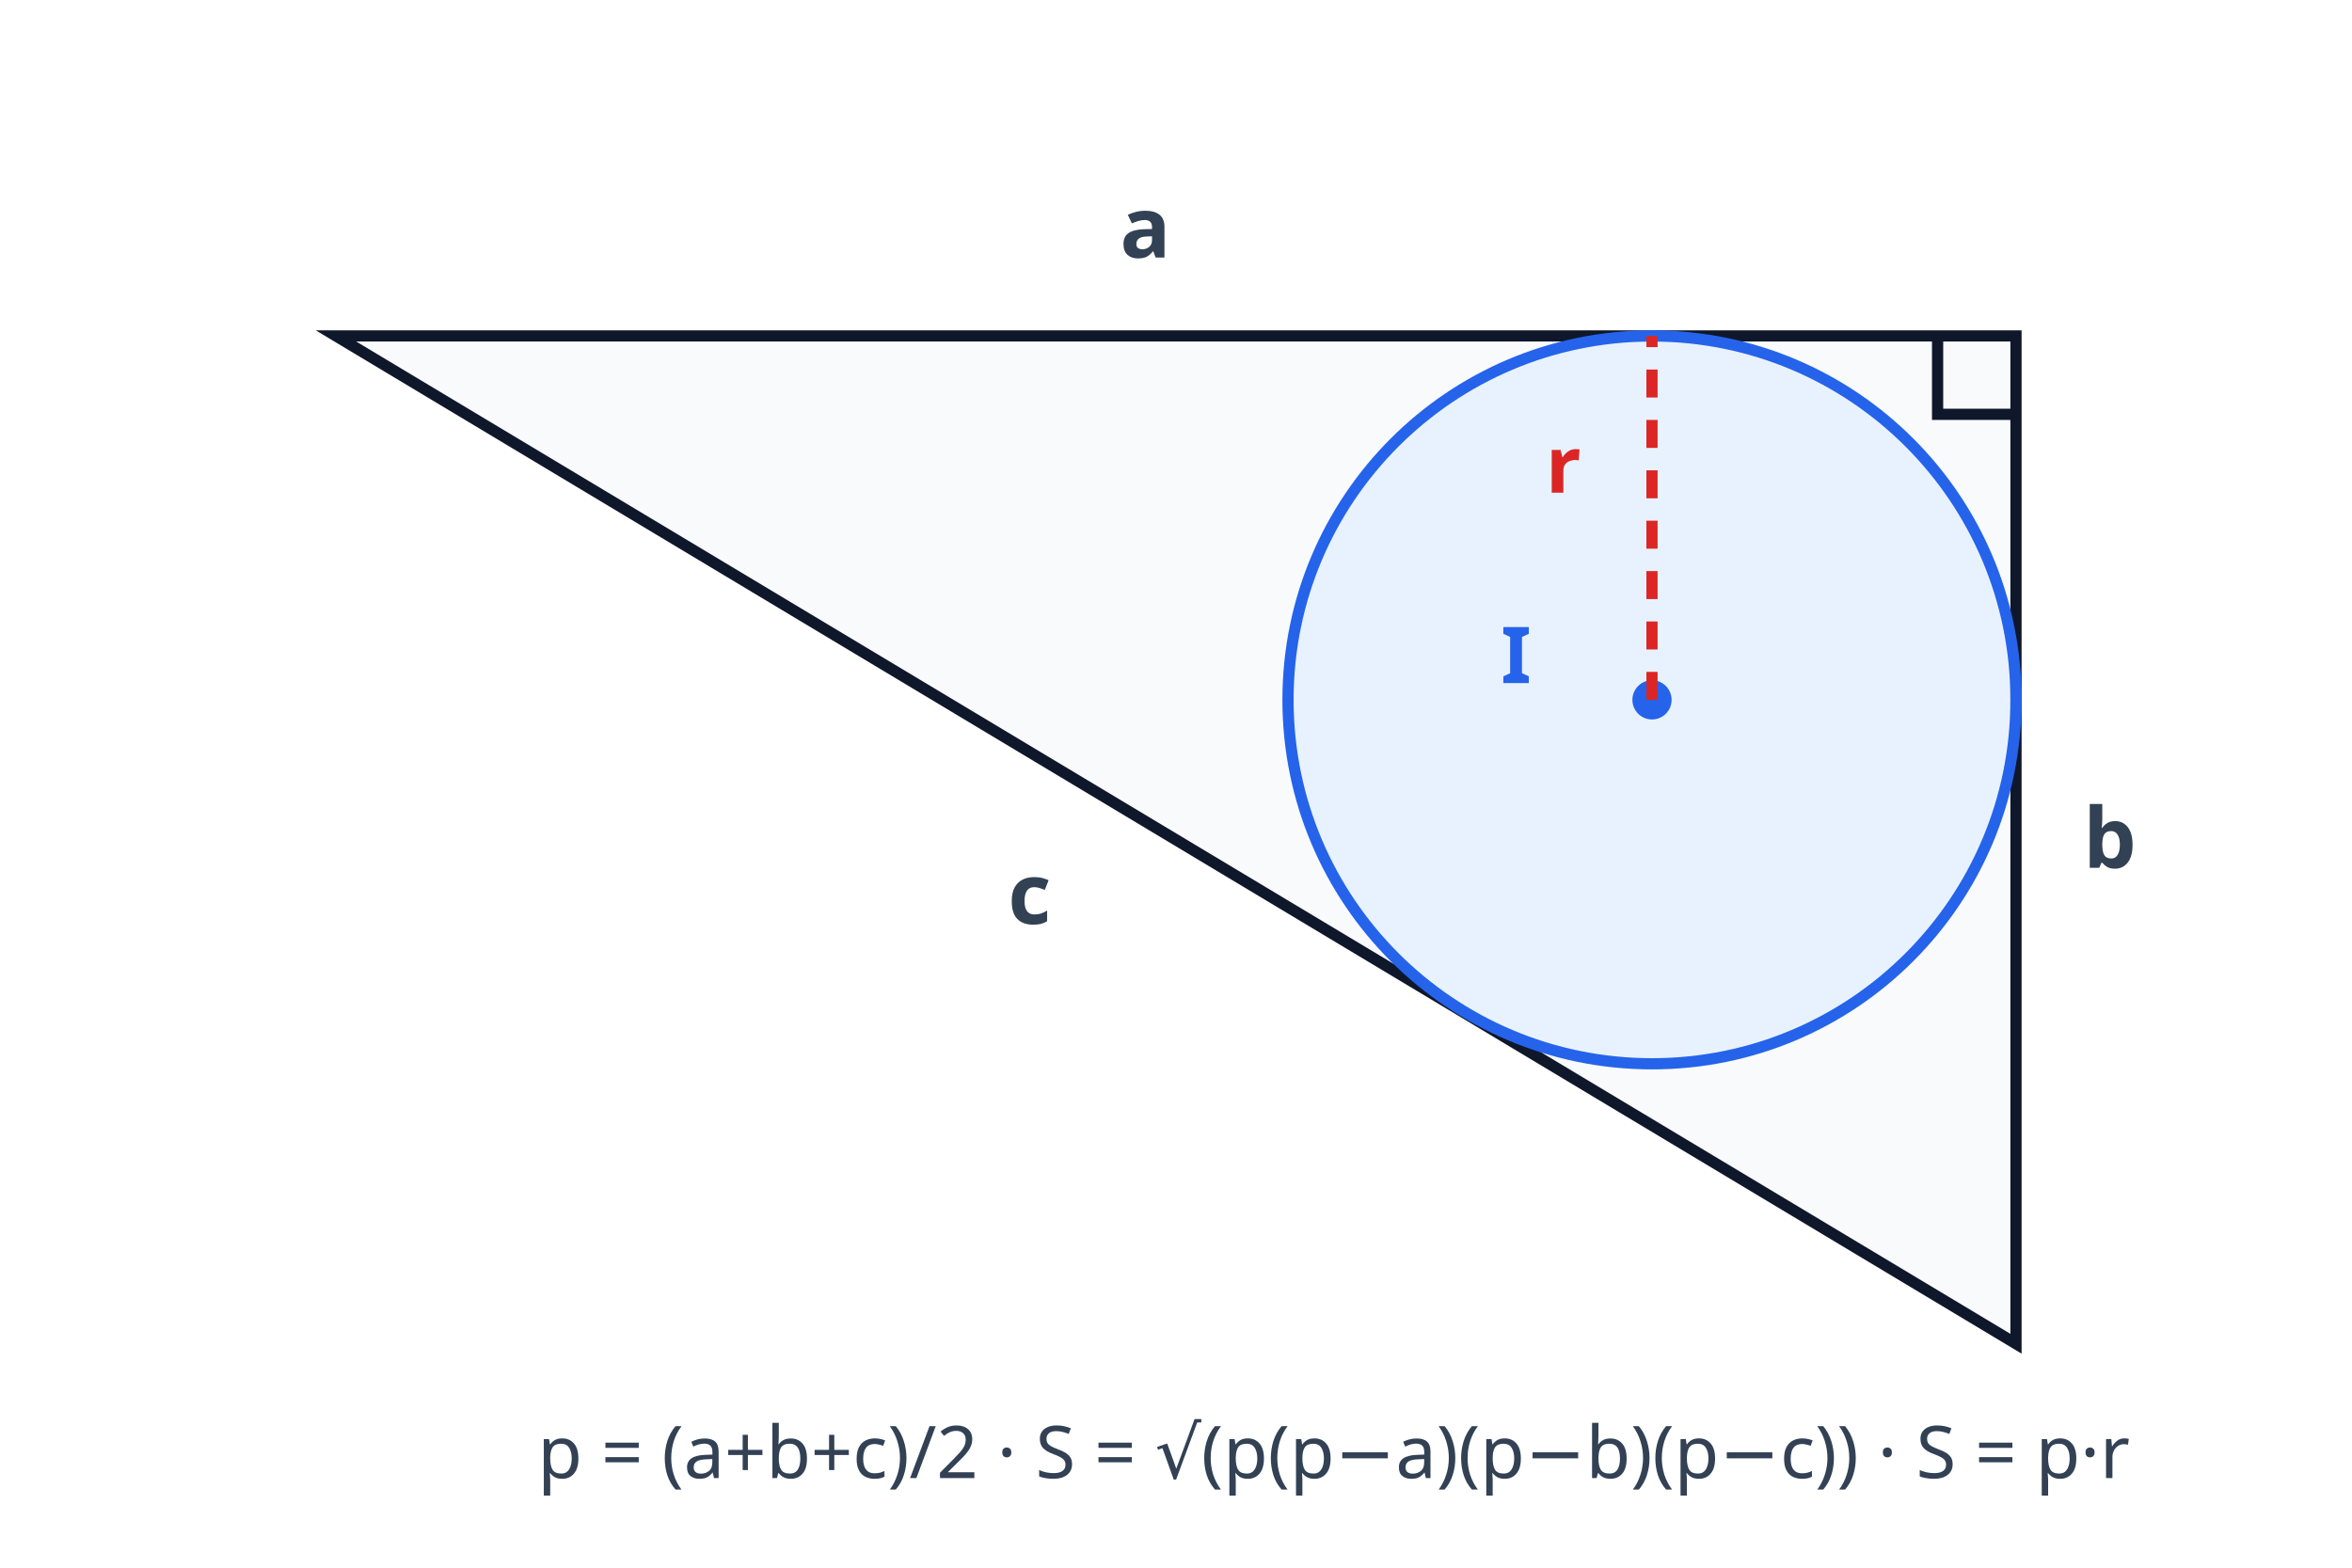
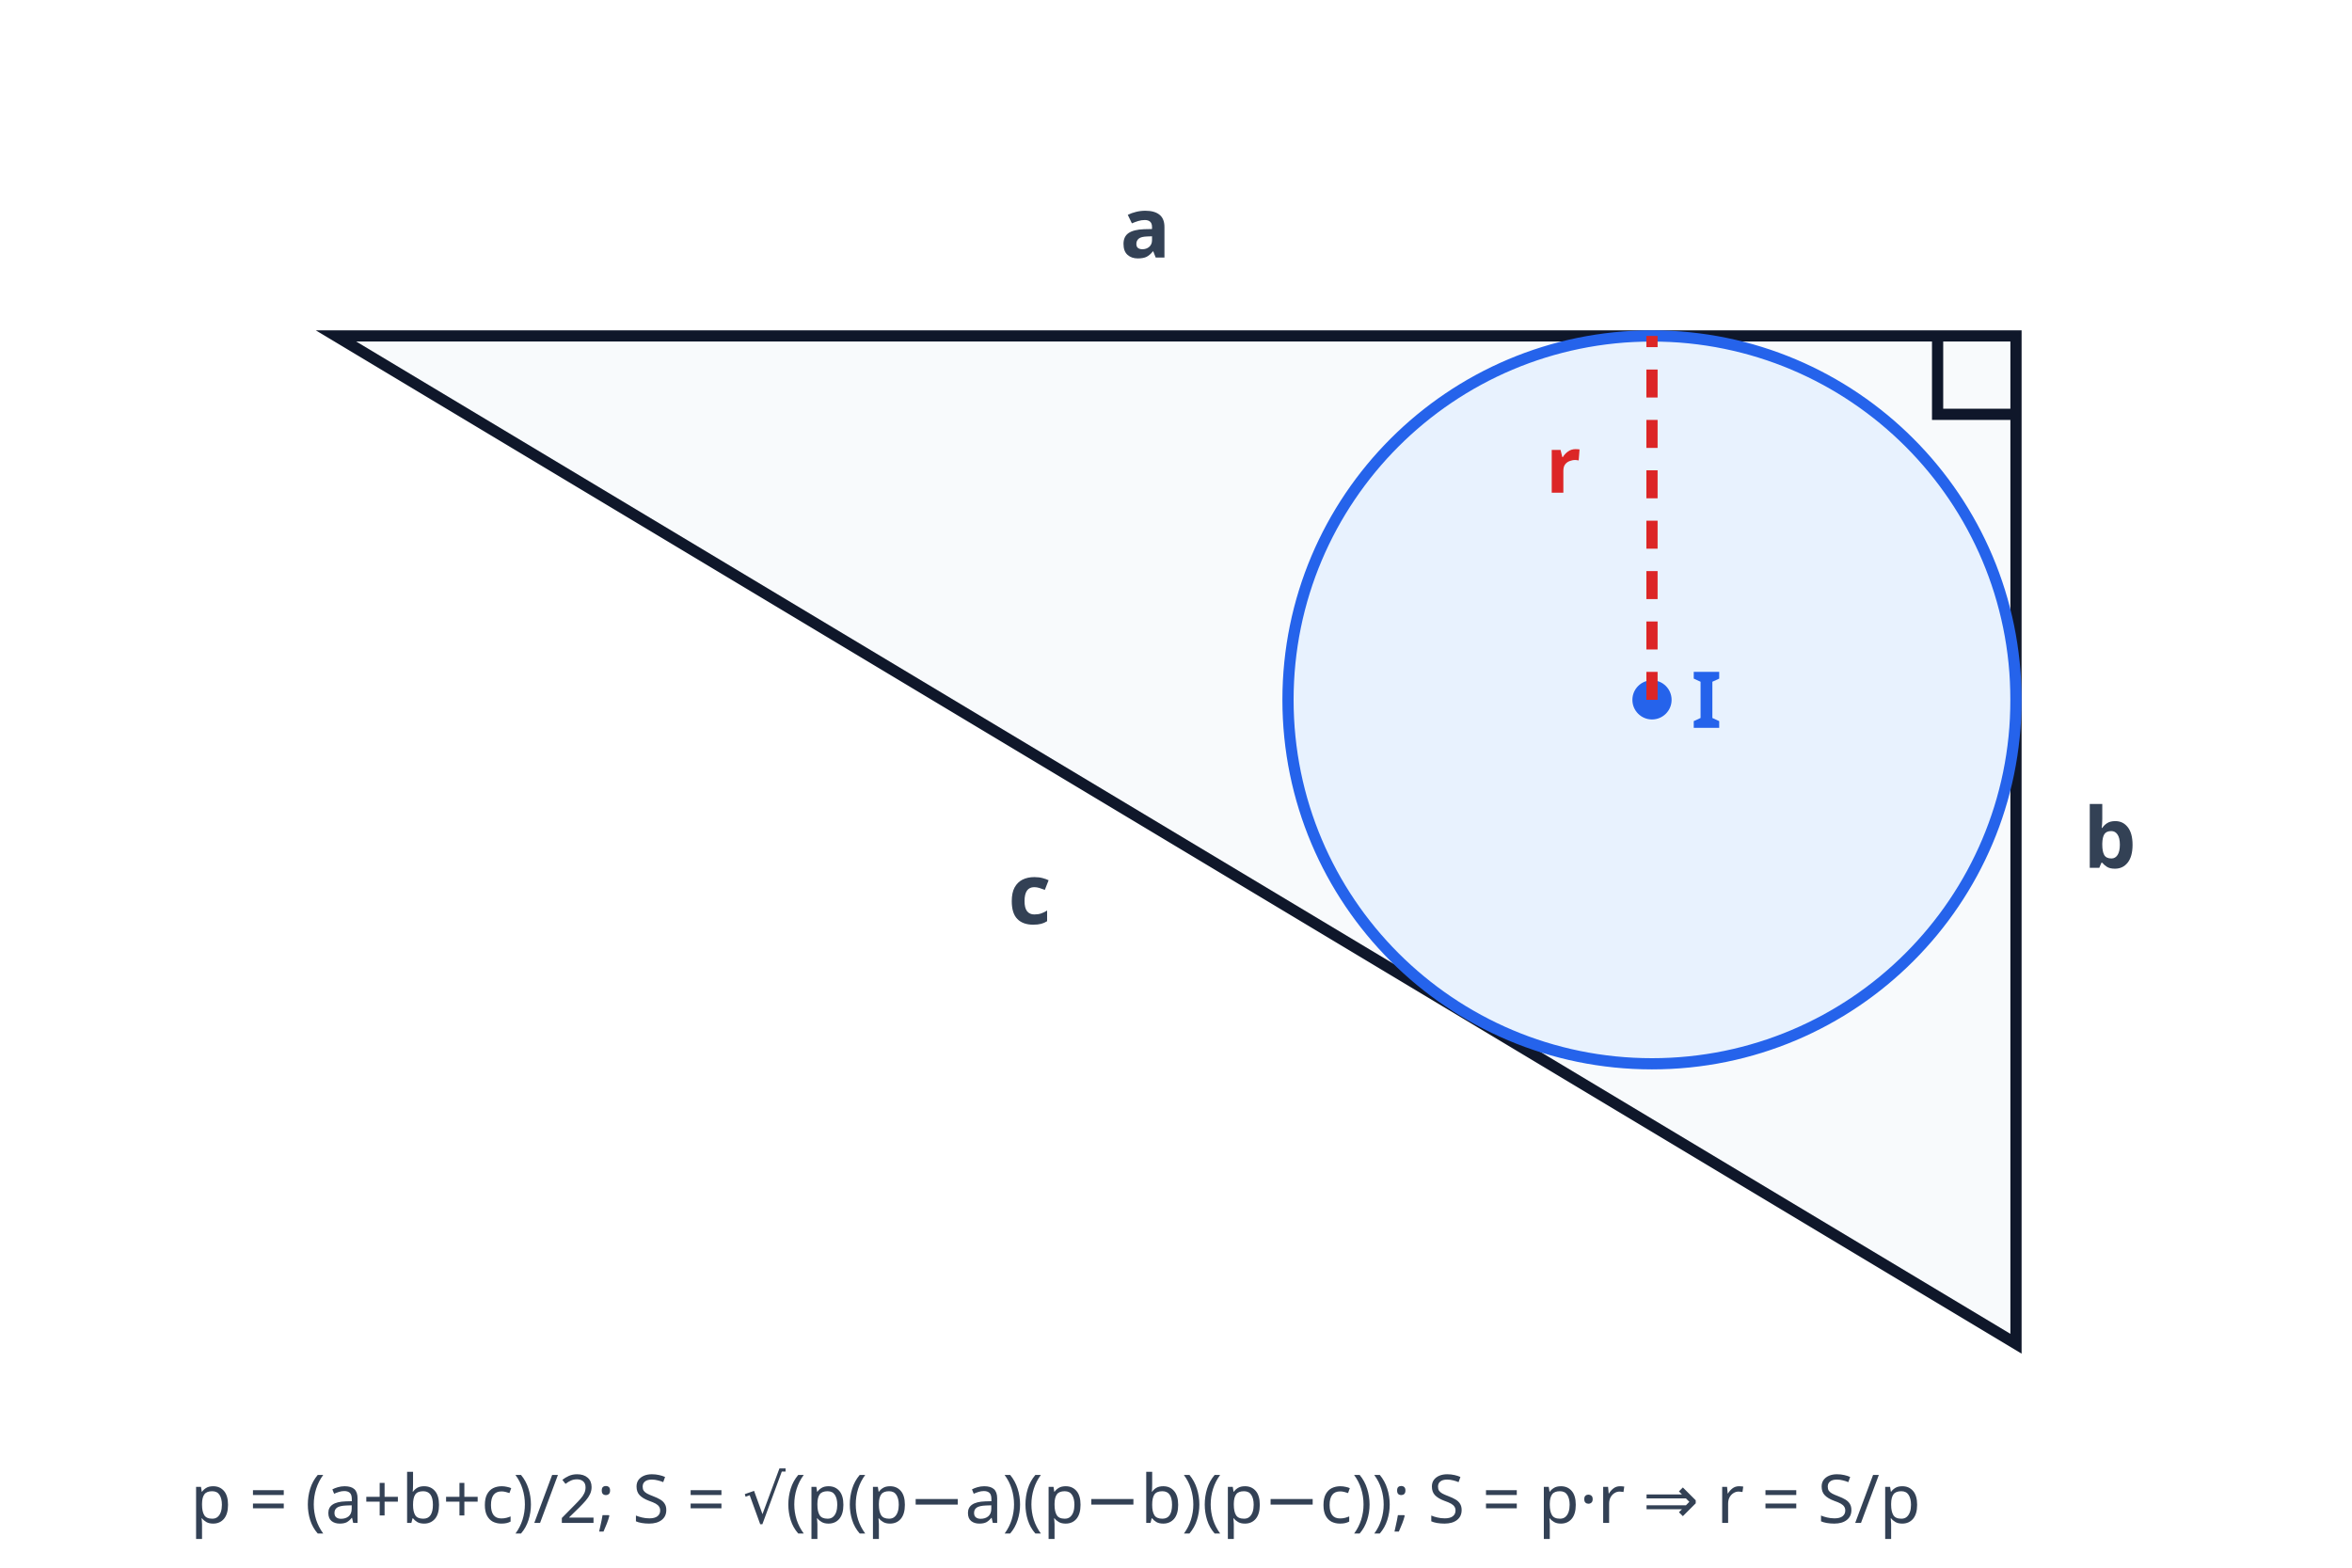
<svg xmlns="http://www.w3.org/2000/svg" viewBox="0 0 420 280" role="img" aria-label="Tam giác vuông với ba cạnh a, b, c; đường tròn nội tiếp bán kính r; công thức Heron và r = S/p">
  <path d="M 60 60 L 360 60 L 360 240 Z" fill="#f8fafc" stroke="#0f172a" stroke-width="2" />
  <path d="M 346 60 L 346 74 L 360 74" fill="none" stroke="#0f172a" stroke-width="2" />
  <circle cx="295" cy="125" r="65" fill="#dbeafe" fill-opacity="0.55" stroke="#2563eb" stroke-width="2" />
  <circle cx="295" cy="125" r="3.5" fill="#2563eb" />
  <line x1="295" y1="125" x2="295" y2="60" stroke="#dc2626" stroke-width="2" stroke-dasharray="5 4" />
  <text x="200" y="46" font-size="15" font-weight="700" font-family="ui-sans-serif, system-ui, sans-serif" fill="#334155">a</text>
  <text x="372" y="155" font-size="15" font-weight="700" font-family="ui-sans-serif, system-ui, sans-serif" fill="#334155">b</text>
  <text x="180" y="165" font-size="15" font-weight="700" font-family="ui-sans-serif, system-ui, sans-serif" fill="#334155">c</text>
  <text x="276" y="88" font-size="14" font-weight="700" font-family="ui-sans-serif, system-ui, sans-serif" fill="#dc2626">r</text>
-   <text x="268" y="122" font-size="14" font-weight="700" font-family="ui-sans-serif, system-ui, sans-serif" fill="#2563eb">I</text>
-   <text x="96" y="264" font-size="13" font-family="ui-sans-serif, system-ui, sans-serif" fill="#334155">p = (a+b+c)/2 · S = √(p(p−a)(p−b)(p−c)) · S = p·r</text>
+   <text x="302" y="130" font-size="14" font-weight="700" font-family="ui-sans-serif, system-ui, sans-serif" fill="#2563eb">I</text>
+   <text x="34" y="272" font-size="12" font-family="ui-sans-serif, system-ui, sans-serif" fill="#334155">p = (a+b+c)/2;  S = √(p(p−a)(p−b)(p−c));  S = p·r  ⇒  r = S/p</text>
</svg>
